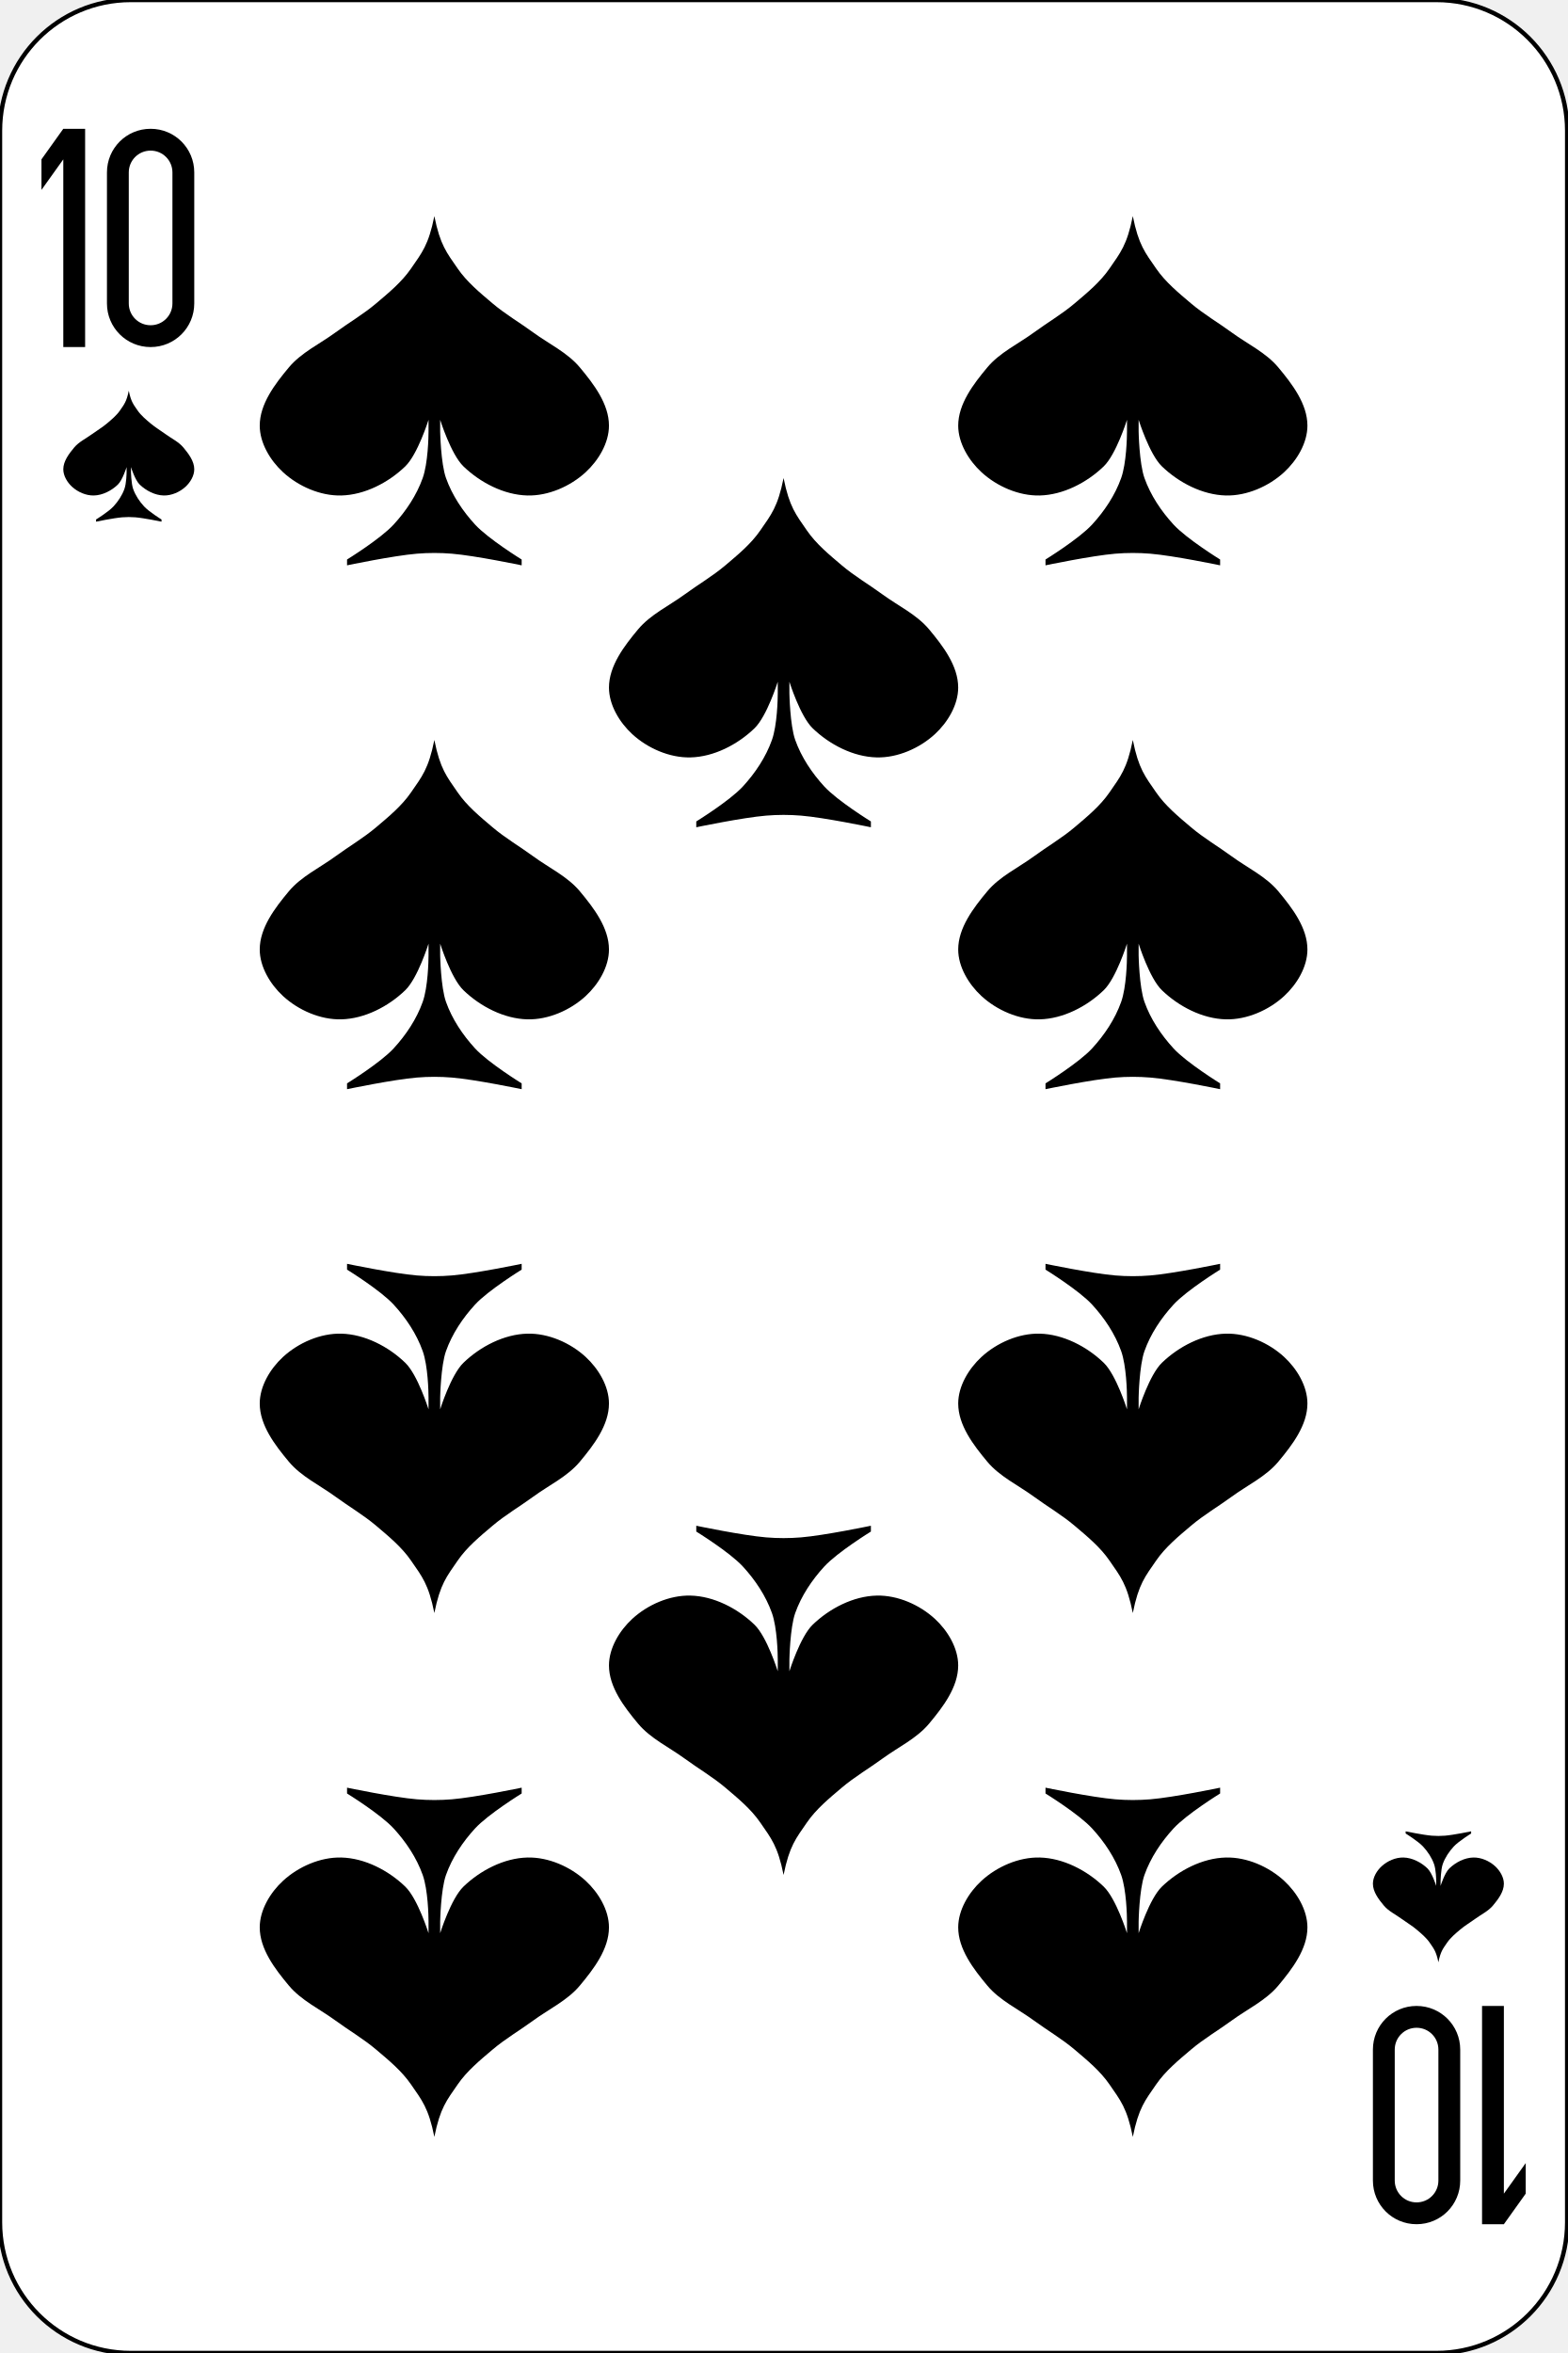
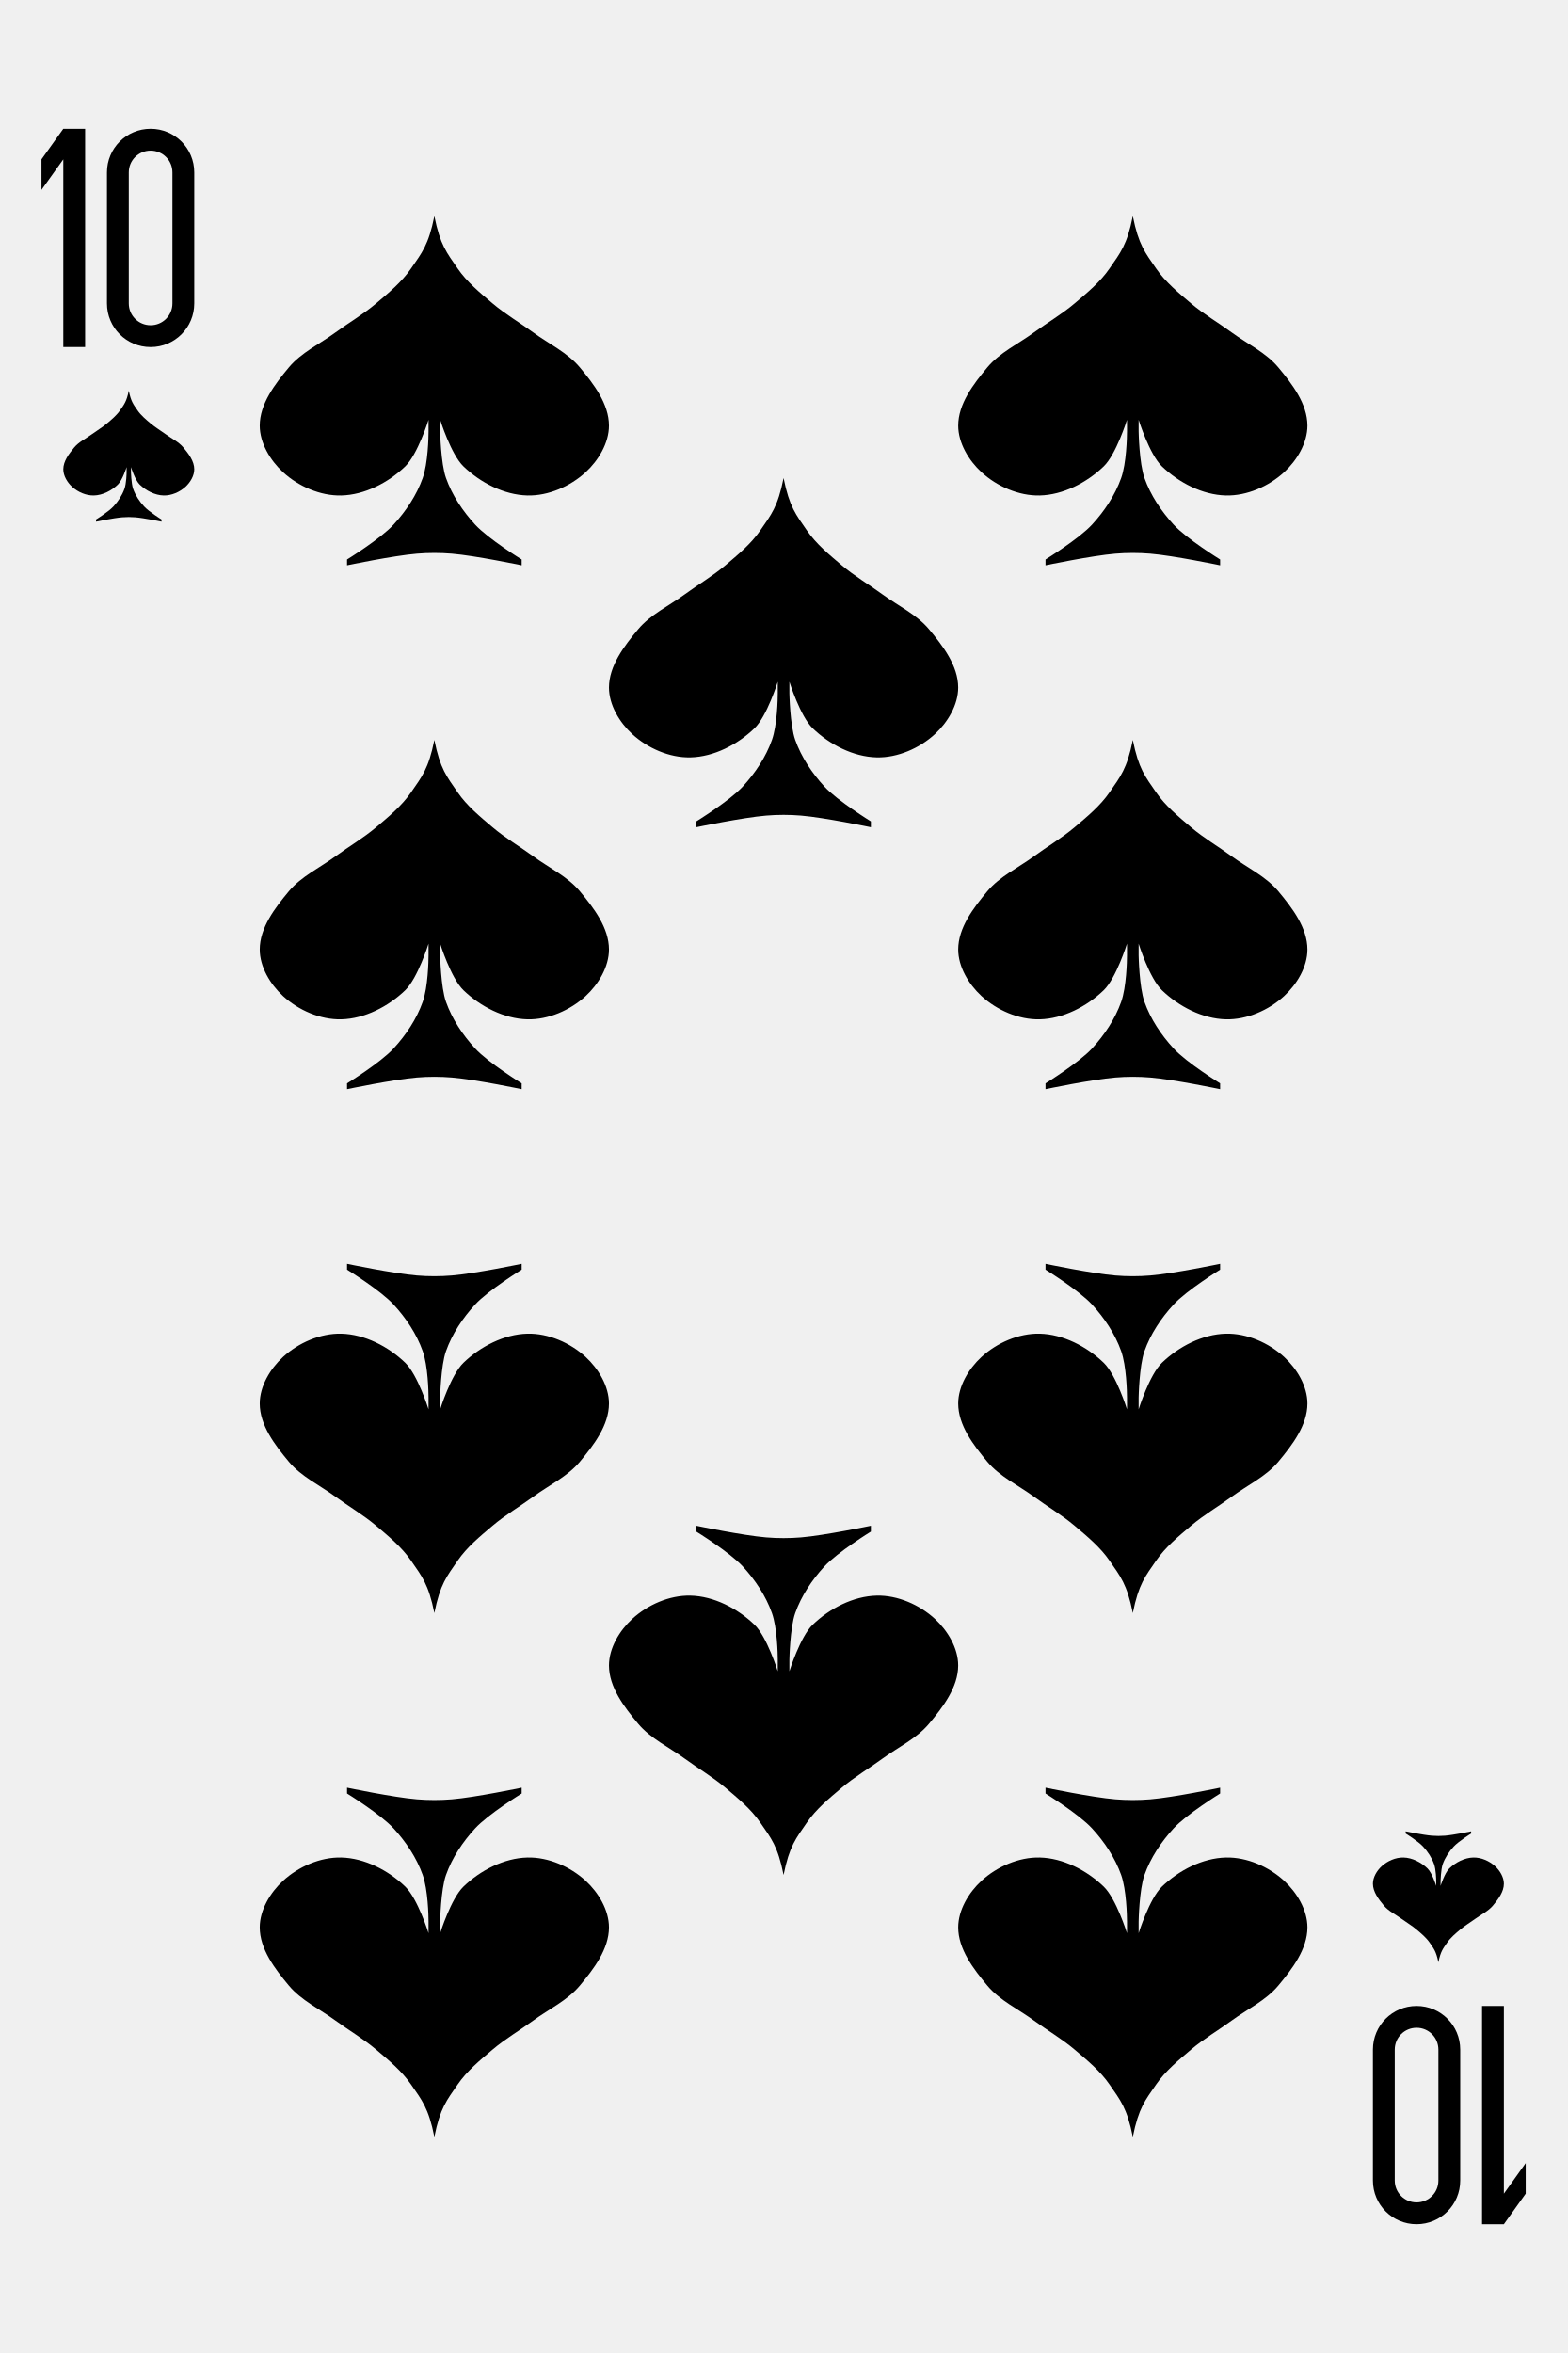
<svg xmlns="http://www.w3.org/2000/svg" width="359" height="539" viewBox="3540.5 1740.5 359 539">
  <g id="g14606" transform="translate(3540 1227.64)">
-     <rect id="rect14608" width="359" height="539" x=".5" y="512.86" rx="29.944" style="fill:#fff;stroke:#000" />
    <g id="g14610" transform="translate(5 22.362)">
      <path id="path14612" d="m10 80-5 7v7l5-7v43h5V80z" transform="translate(0 440)" />
      <path id="path14614" d="M30 520c-5.54 0-10 4.46-10 10v30c0 5.54 4.46 10 10 10s10-4.46 10-10v-30c0-5.54-4.46-10-10-10m0 5c2.77 0 5 2.23 5 5v30c0 2.77-2.23 5-5 5s-5-2.23-5-5v-30c0-2.77 2.23-5 5-5" />
    </g>
    <g id="g14616" transform="matrix(-1 0 0 -1 355 1542.36)">
      <path id="path14618" d="m10 80-5 7v7l5-7v43h5V80z" transform="translate(0 440)" />
      <path id="path14620" d="M30 520c-5.54 0-10 4.46-10 10v30c0 5.54 4.46 10 10 10s10-4.46 10-10v-30c0-5.54-4.46-10-10-10m0 5c2.77 0 5 2.23 5 5v30c0 2.77-2.23 5-5 5s-5-2.23-5-5v-30c0-2.77 2.23-5 5-5" />
    </g>
    <path id="path14622" d="M100 562.36c-1.333 6.667-2.855 8.392-5.333 12-2.135 3.109-5.122 5.562-8 8-2.917 2.471-6.248 4.408-9.333 6.667-3.586 2.625-7.819 4.588-10.667 8C63.483 600.842 60 605.391 60 610.36c0 3.975 2.408 7.975 5.333 10.667 3.523 3.241 8.548 5.444 13.333 5.333 5.369-.124 10.8-2.94 14.667-6.667 2.862-2.758 5.333-10.667 5.333-10.667v2.667c0 1.333-.133 7.29-1.333 10.667-1.404 3.951-3.83 7.579-6.667 10.667-3.01 3.273-10.667 8-10.667 8v1.333s10.612-2.221 16-2.667c2.658-.22 5.342-.22 8 0 5.388.446 16 2.667 16 2.667v-1.333s-7.66-4.727-10.667-8c-2.836-3.088-5.263-6.716-6.667-10.667-1.2-3.376-1.333-10.667-1.333-10.667v-2.667s2.471 7.908 5.333 10.667c3.867 3.726 9.298 6.543 14.667 6.667 4.786.11 9.811-2.092 13.333-5.333 2.925-2.692 5.333-6.691 5.333-10.667 0-4.969-3.483-9.518-6.667-13.333-2.848-3.412-7.08-5.375-10.667-8-3.085-2.258-6.416-4.195-9.333-6.667-2.878-2.438-5.865-4.891-8-8-2.478-3.608-4-5.333-5.333-12" />
    <path id="path14624" d="M260 562.36c-1.333 6.667-2.855 8.392-5.333 12-2.135 3.109-5.122 5.562-8 8-2.917 2.471-6.248 4.408-9.333 6.667-3.586 2.625-7.819 4.588-10.667 8-3.184 3.815-6.667 8.364-6.667 13.333 0 3.975 2.408 7.975 5.333 10.667 3.523 3.241 8.548 5.444 13.333 5.333 5.369-.124 10.8-2.94 14.667-6.667 2.862-2.758 5.333-10.667 5.333-10.667v2.667c0 1.333-.133 7.29-1.333 10.667-1.404 3.951-3.83 7.579-6.667 10.667-3.01 3.273-10.667 8-10.667 8v1.333s10.612-2.221 16-2.667c2.658-.22 5.342-.22 8 0 5.388.446 16 2.667 16 2.667v-1.333s-7.66-4.727-10.667-8c-2.836-3.088-5.263-6.716-6.667-10.667-1.2-3.376-1.333-10.667-1.333-10.667v-2.667s2.471 7.908 5.333 10.667c3.867 3.726 9.298 6.543 14.667 6.667 4.786.11 9.811-2.092 13.333-5.333 2.925-2.692 5.333-6.691 5.333-10.667 0-4.969-3.483-9.518-6.667-13.333-2.848-3.412-7.08-5.375-10.667-8-3.085-2.258-6.416-4.195-9.333-6.667-2.878-2.438-5.865-4.891-8-8-2.478-3.608-4-5.333-5.333-12" />
    <path id="path14626" d="M180 622.36c-1.333 6.667-2.855 8.392-5.333 12-2.135 3.109-5.122 5.562-8 8-2.917 2.471-6.248 4.408-9.333 6.667-3.586 2.625-7.819 4.588-10.667 8-3.184 3.815-6.667 8.364-6.667 13.333 0 3.975 2.408 7.975 5.333 10.667 3.523 3.241 8.548 5.444 13.333 5.333 5.369-.124 10.8-2.94 14.667-6.667 2.862-2.758 5.333-10.667 5.333-10.667v2.667c0 1.333-.133 7.29-1.333 10.667-1.404 3.951-3.83 7.579-6.667 10.667-3.01 3.273-10.667 8-10.667 8v1.333s10.612-2.221 16-2.667c2.658-.22 5.342-.22 8 0 5.388.446 16 2.667 16 2.667v-1.333s-7.66-4.727-10.667-8c-2.836-3.088-5.263-6.716-6.667-10.667-1.2-3.376-1.333-10.667-1.333-10.667v-2.667s2.471 7.908 5.333 10.667c3.867 3.726 9.298 6.543 14.667 6.667 4.786.11 9.811-2.092 13.333-5.333 2.925-2.692 5.333-6.691 5.333-10.667 0-4.969-3.483-9.518-6.667-13.333-2.848-3.412-7.08-5.375-10.667-8-3.085-2.258-6.416-4.195-9.333-6.667-2.878-2.438-5.865-4.891-8-8-2.478-3.608-4-5.333-5.333-12" />
    <path id="path14628" d="M100 682.36c-1.333 6.667-2.855 8.392-5.333 12-2.135 3.109-5.122 5.562-8 8-2.917 2.471-6.248 4.408-9.333 6.667-3.586 2.625-7.819 4.588-10.667 8C63.483 720.842 60 725.391 60 730.36c0 3.975 2.408 7.975 5.333 10.667 3.523 3.241 8.548 5.444 13.333 5.333 5.369-.124 10.8-2.94 14.667-6.667 2.862-2.758 5.333-10.667 5.333-10.667v2.667c0 1.333-.133 7.29-1.333 10.667-1.404 3.951-3.83 7.579-6.667 10.667-3.01 3.273-10.667 8-10.667 8v1.333s10.612-2.221 16-2.667c2.658-.22 5.342-.22 8 0 5.388.446 16 2.667 16 2.667v-1.333s-7.66-4.727-10.667-8c-2.836-3.088-5.263-6.716-6.667-10.667-1.2-3.376-1.333-10.667-1.333-10.667v-2.667s2.471 7.908 5.333 10.667c3.867 3.726 9.298 6.543 14.667 6.667 4.786.11 9.811-2.092 13.333-5.333 2.925-2.692 5.333-6.691 5.333-10.667 0-4.969-3.483-9.518-6.667-13.333-2.848-3.412-7.08-5.375-10.667-8-3.085-2.258-6.416-4.195-9.333-6.667-2.878-2.438-5.865-4.891-8-8-2.478-3.608-4-5.333-5.333-12" />
    <path id="path14630" d="M260 682.36c-1.333 6.667-2.855 8.392-5.333 12-2.135 3.109-5.122 5.562-8 8-2.917 2.471-6.248 4.408-9.333 6.667-3.586 2.625-7.819 4.588-10.667 8-3.184 3.815-6.667 8.364-6.667 13.333 0 3.975 2.408 7.975 5.333 10.667 3.523 3.241 8.548 5.444 13.333 5.333 5.369-.124 10.8-2.94 14.667-6.667 2.862-2.758 5.333-10.667 5.333-10.667v2.667c0 1.333-.133 7.29-1.333 10.667-1.404 3.951-3.83 7.579-6.667 10.667-3.01 3.273-10.667 8-10.667 8v1.333s10.612-2.221 16-2.667c2.658-.22 5.342-.22 8 0 5.388.446 16 2.667 16 2.667v-1.333s-7.66-4.727-10.667-8c-2.836-3.088-5.263-6.716-6.667-10.667-1.2-3.376-1.333-10.667-1.333-10.667v-2.667s2.471 7.908 5.333 10.667c3.867 3.726 9.298 6.543 14.667 6.667 4.786.11 9.811-2.092 13.333-5.333 2.925-2.692 5.333-6.691 5.333-10.667 0-4.969-3.483-9.518-6.667-13.333-2.848-3.412-7.08-5.375-10.667-8-3.085-2.258-6.416-4.195-9.333-6.667-2.878-2.438-5.865-4.891-8-8-2.478-3.608-4-5.333-5.333-12" />
    <path id="path14632" d="M100 882.36c-1.333-6.667-2.855-8.392-5.333-12-2.135-3.109-5.122-5.562-8-8-2.917-2.471-6.248-4.408-9.333-6.667-3.586-2.625-7.819-4.588-10.667-8C63.483 843.878 60 839.329 60 834.36c0-3.975 2.408-7.975 5.333-10.667 3.523-3.241 8.548-5.444 13.333-5.333 5.369.124 10.8 2.94 14.667 6.667 2.862 2.758 5.333 10.667 5.333 10.667v-2.667c0-1.333-.133-7.29-1.333-10.667-1.404-3.951-3.83-7.579-6.667-10.667-3.01-3.273-10.667-8-10.667-8v-1.333s10.612 2.221 16 2.667c2.658.22 5.342.22 8 0 5.388-.446 16-2.667 16-2.667v1.333s-7.66 4.727-10.667 8c-2.836 3.088-5.263 6.716-6.667 10.667-1.2 3.376-1.333 10.667-1.333 10.667v2.667s2.471-7.908 5.333-10.667c3.867-3.726 9.298-6.543 14.667-6.667 4.786-.11 9.811 2.092 13.333 5.333 2.925 2.692 5.333 6.691 5.333 10.667 0 4.969-3.483 9.518-6.667 13.333-2.848 3.412-7.08 5.375-10.667 8-3.085 2.258-6.416 4.195-9.333 6.667-2.878 2.438-5.865 4.891-8 8-2.478 3.608-4 5.333-5.333 12" />
    <path id="path14634" d="M260 882.36c-1.333-6.667-2.855-8.392-5.333-12-2.135-3.109-5.122-5.562-8-8-2.917-2.471-6.248-4.408-9.333-6.667-3.586-2.625-7.819-4.588-10.667-8-3.184-3.815-6.667-8.364-6.667-13.333 0-3.975 2.408-7.975 5.333-10.667 3.523-3.241 8.548-5.444 13.333-5.333 5.369.124 10.8 2.94 14.667 6.667 2.862 2.758 5.333 10.667 5.333 10.667v-2.667c0-1.333-.133-7.29-1.333-10.667-1.404-3.951-3.83-7.579-6.667-10.667-3.01-3.273-10.667-8-10.667-8v-1.333s10.612 2.221 16 2.667c2.658.22 5.342.22 8 0 5.388-.446 16-2.667 16-2.667v1.333s-7.66 4.727-10.667 8c-2.836 3.088-5.263 6.716-6.667 10.667-1.2 3.376-1.333 10.667-1.333 10.667v2.667s2.471-7.908 5.333-10.667c3.867-3.726 9.298-6.543 14.667-6.667 4.786-.11 9.811 2.092 13.333 5.333 2.925 2.692 5.333 6.691 5.333 10.667 0 4.969-3.483 9.518-6.667 13.333-2.848 3.412-7.08 5.375-10.667 8-3.085 2.258-6.416 4.195-9.333 6.667-2.878 2.438-5.865 4.891-8 8-2.478 3.608-4 5.333-5.333 12" />
    <path id="path14636" d="M180 942.36c-1.333-6.667-2.855-8.392-5.333-12-2.135-3.109-5.122-5.562-8-8-2.917-2.471-6.248-4.408-9.333-6.667-3.586-2.625-7.819-4.588-10.667-8-3.184-3.815-6.667-8.364-6.667-13.333 0-3.975 2.408-7.975 5.333-10.667 3.523-3.241 8.548-5.444 13.333-5.333 5.369.124 10.8 2.94 14.667 6.667 2.862 2.758 5.333 10.667 5.333 10.667v-2.667c0-1.333-.133-7.29-1.333-10.667-1.404-3.951-3.83-7.579-6.667-10.667-3.01-3.273-10.667-8-10.667-8v-1.333s10.612 2.221 16 2.667c2.658.22 5.342.22 8 0 5.388-.446 16-2.667 16-2.667v1.333s-7.66 4.727-10.667 8c-2.836 3.088-5.263 6.716-6.667 10.667-1.2 3.376-1.333 10.667-1.333 10.667v2.667s2.471-7.908 5.333-10.667c3.867-3.726 9.298-6.543 14.667-6.667 4.786-.11 9.811 2.092 13.333 5.333 2.925 2.692 5.333 6.691 5.333 10.667 0 4.969-3.483 9.518-6.667 13.333-2.848 3.412-7.08 5.375-10.667 8-3.085 2.258-6.416 4.195-9.333 6.667-2.878 2.438-5.865 4.891-8 8-2.478 3.608-4 5.333-5.333 12" />
    <path id="path14638" d="M100 1002.36c-1.333-6.667-2.855-8.392-5.333-12-2.135-3.109-5.122-5.562-8-8-2.917-2.471-6.248-4.408-9.333-6.667-3.586-2.625-7.819-4.588-10.667-8C63.483 963.878 60 959.329 60 954.36c0-3.975 2.408-7.975 5.333-10.667 3.523-3.241 8.548-5.444 13.333-5.333 5.369.124 10.8 2.94 14.667 6.667 2.862 2.758 5.333 10.667 5.333 10.667v-2.667c0-1.333-.133-7.29-1.333-10.667-1.404-3.951-3.83-7.579-6.667-10.667-3.01-3.273-10.667-8-10.667-8v-1.333s10.612 2.221 16 2.667c2.658.22 5.342.22 8 0 5.388-.446 16-2.667 16-2.667v1.333s-7.66 4.727-10.667 8c-2.836 3.088-5.263 6.716-6.667 10.667-1.2 3.376-1.333 10.667-1.333 10.667v2.667s2.471-7.908 5.333-10.667c3.867-3.726 9.298-6.543 14.667-6.667 4.786-.11 9.811 2.092 13.333 5.333 2.925 2.692 5.333 6.691 5.333 10.667 0 4.969-3.483 9.518-6.667 13.333-2.848 3.412-7.08 5.375-10.667 8-3.085 2.258-6.416 4.195-9.333 6.667-2.878 2.438-5.865 4.891-8 8-2.478 3.608-4 5.333-5.333 12" />
    <path id="path14640" d="M260 1002.36c-1.333-6.667-2.855-8.392-5.333-12-2.135-3.109-5.122-5.562-8-8-2.917-2.471-6.248-4.408-9.333-6.667-3.586-2.625-7.819-4.588-10.667-8-3.184-3.815-6.667-8.364-6.667-13.333 0-3.975 2.408-7.975 5.333-10.667 3.523-3.241 8.548-5.444 13.333-5.333 5.369.124 10.8 2.94 14.667 6.667 2.862 2.758 5.333 10.667 5.333 10.667v-2.667c0-1.333-.133-7.29-1.333-10.667-1.404-3.951-3.83-7.579-6.667-10.667-3.01-3.273-10.667-8-10.667-8v-1.333s10.612 2.221 16 2.667c2.658.22 5.342.22 8 0 5.388-.446 16-2.667 16-2.667v1.333s-7.66 4.727-10.667 8c-2.836 3.088-5.263 6.716-6.667 10.667-1.2 3.376-1.333 10.667-1.333 10.667v2.667s2.471-7.908 5.333-10.667c3.867-3.726 9.298-6.543 14.667-6.667 4.786-.11 9.811 2.092 13.333 5.333 2.925 2.692 5.333 6.691 5.333 10.667 0 4.969-3.483 9.518-6.667 13.333-2.848 3.412-7.08 5.375-10.667 8-3.085 2.258-6.416 4.195-9.333 6.667-2.878 2.438-5.865 4.891-8 8-2.478 3.608-4 5.333-5.333 12" />
    <path id="path14642" d="M30 602.36c-.5 2.5-1.071 3.147-2 4.5-.801 1.166-1.921 2.086-3 3-1.094.927-2.343 1.653-3.5 2.5-1.345.984-2.932 1.72-4 3-1.194 1.431-2.5 3.137-2.5 5 0 1.491.903 2.991 2 4 1.321 1.215 3.205 2.041 5 2 2.01-.047 4.05-1.103 5.5-2.5 1.073-1.034 2-4 2-4v1c0 .5-.05 2.734-.5 4-.527 1.482-1.436 2.842-2.5 4-1.127 1.227-4 3-4 3v.5s3.979-.833 6-1c.997-.082 2-.082 3 0 2.02.167 6 1 6 1v-.5s-2.873-1.773-4-3c-1.064-1.158-1.973-2.518-2.5-4-.45-1.266-.5-4-.5-4v-1s.927 2.966 2 4c1.45 1.397 3.487 2.454 5.5 2.5 1.795.041 3.679-.785 5-2 1.097-1.01 2-2.509 2-4 0-1.863-1.306-3.569-2.5-5-1.068-1.28-2.655-2.02-4-3-1.157-.847-2.406-1.573-3.5-2.5-1.079-.914-2.199-1.834-3-3-.929-1.353-1.5-2-2-4.5" />
    <path id="path14644" d="M330 962.36c-.5-2.5-1.071-3.147-2-4.5-.801-1.166-1.921-2.086-3-3-1.094-.927-2.343-1.653-3.5-2.5-1.345-.984-2.932-1.72-4-3-1.194-1.431-2.5-3.137-2.5-5 0-1.491.903-2.991 2-4 1.321-1.215 3.205-2.041 5-2 2.01.047 4.05 1.103 5.5 2.5 1.073 1.034 2 4 2 4v-1c0-.5-.05-2.734-.5-4-.527-1.482-1.436-2.842-2.5-4-1.127-1.227-4-3-4-3v-.5s3.979.833 6 1c.997.082 2 .082 3 0 2.02-.167 6-1 6-1v.5s-2.873 1.773-4 3c-1.064 1.158-1.973 2.518-2.5 4-.45 1.266-.5 4-.5 4v1s.927-2.966 2-4c1.45-1.397 3.487-2.454 5.5-2.5 1.795-.041 3.679.785 5 2 1.097 1.01 2 2.509 2 4 0 1.863-1.306 3.569-2.5 5-1.068 1.28-2.655 2.02-4 3-1.157.847-2.406 1.573-3.5 2.5-1.079.914-2.199 1.834-3 3-.929 1.353-1.5 2-2 4.5" />
  </g>
</svg>
